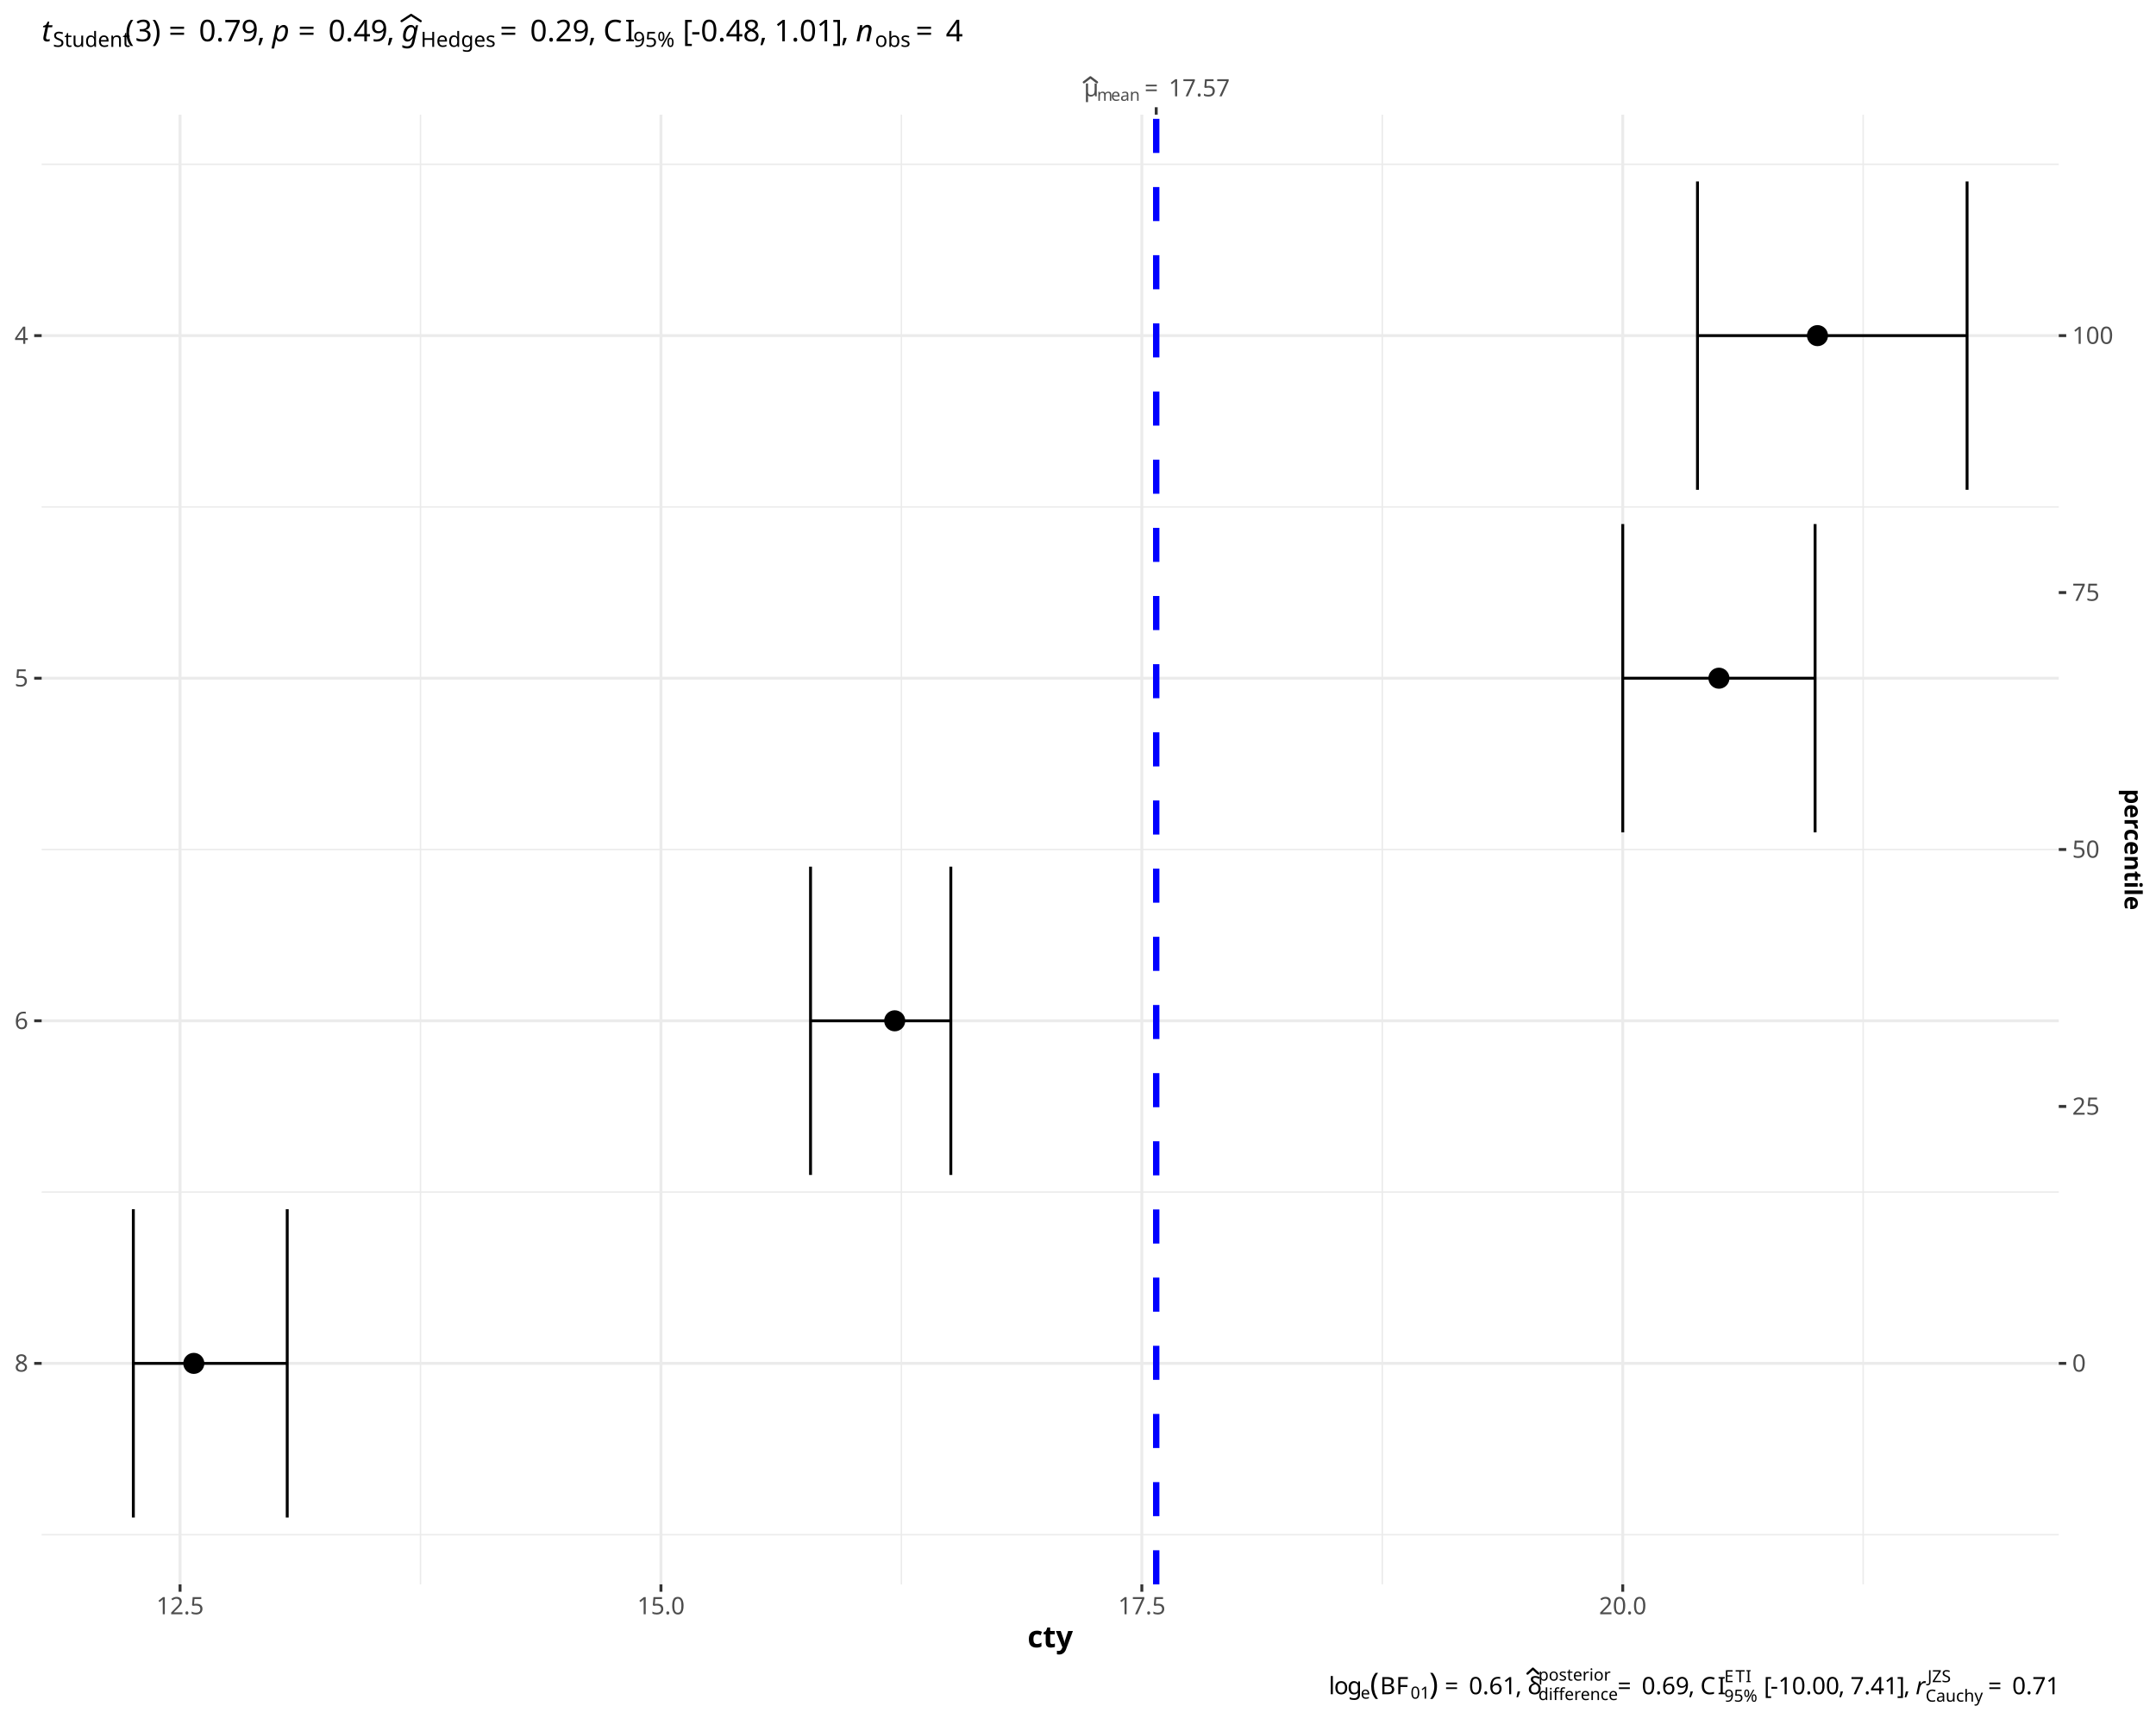
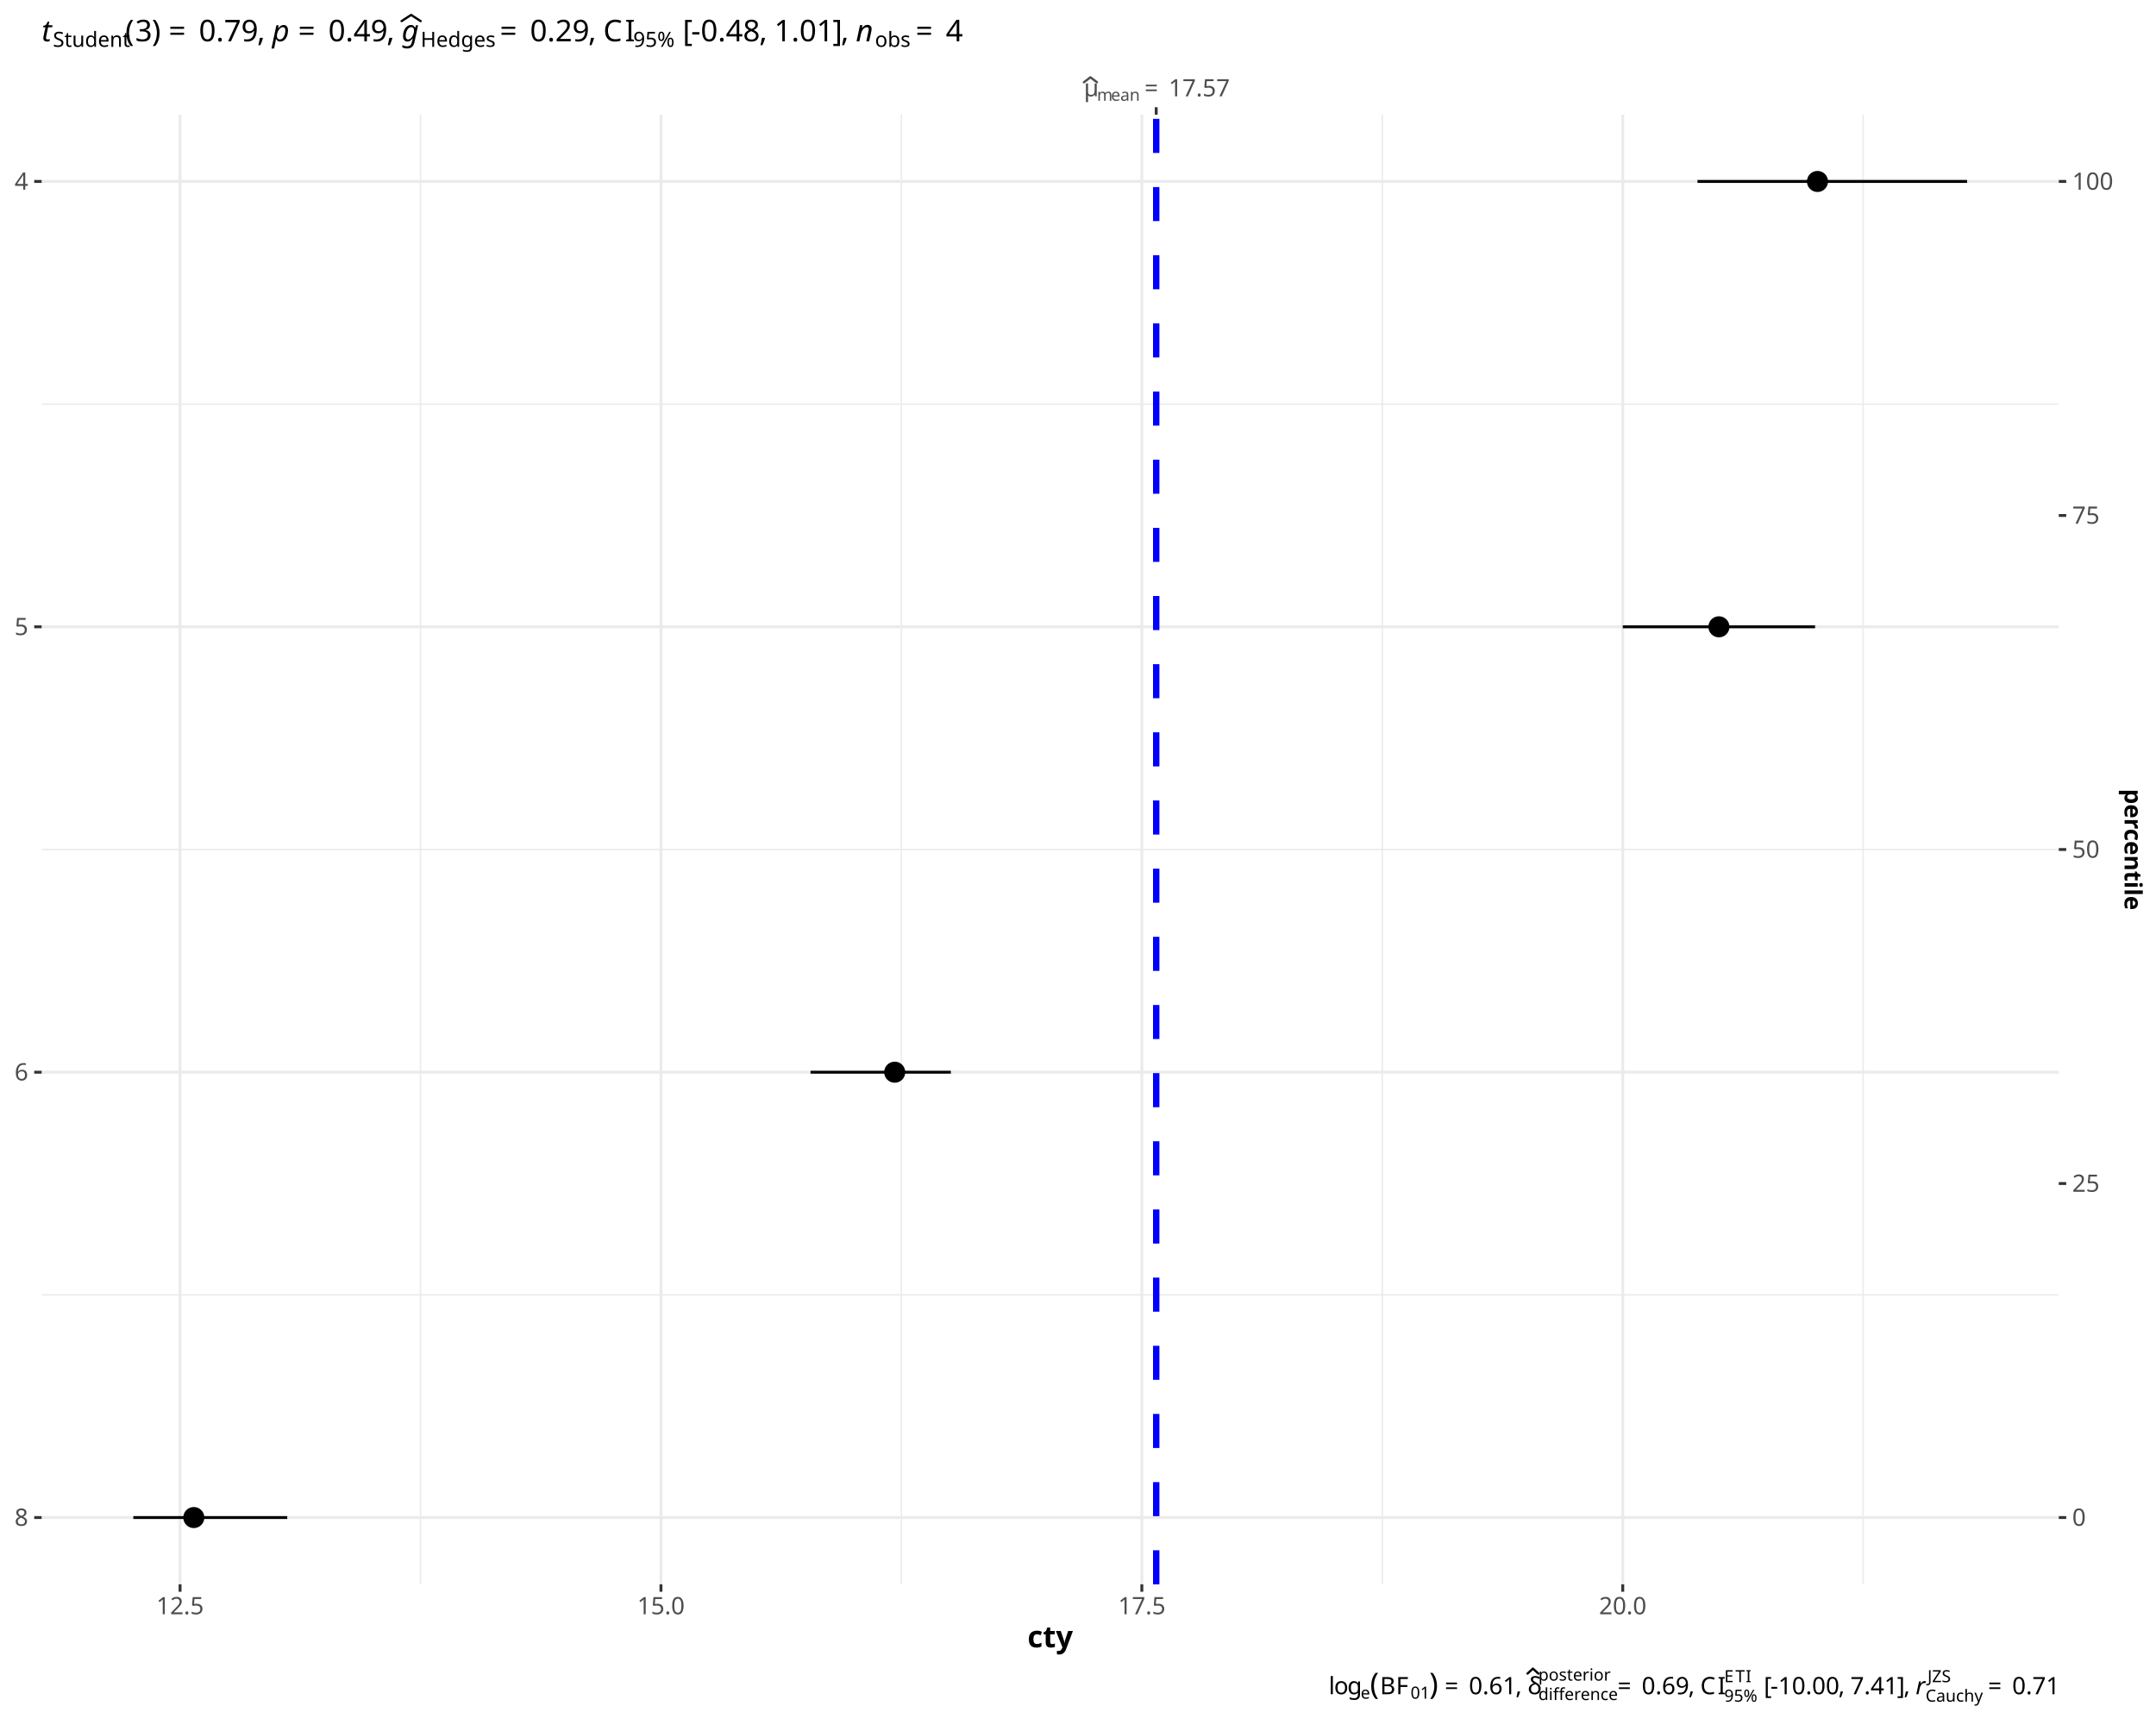
<svg xmlns="http://www.w3.org/2000/svg" class="svglite" data-engine-version="2.0" width="720.00pt" height="576.00pt" viewBox="0 0 720.00 576.00">
  <defs>
    <style type="text/css">
    .svglite line, .svglite polyline, .svglite polygon, .svglite path, .svglite rect, .svglite circle {
      fill: none;
      stroke: #000000;
      stroke-linecap: round;
      stroke-linejoin: round;
      stroke-miterlimit: 10.00;
    }
  </style>
  </defs>
  <rect width="100%" height="100%" style="stroke: none; fill: #FFFFFF;" />
  <defs>
    <clipPath id="cpMC4wMHw3MjAuMDB8MC4wMHw1NzYuMDA=">
      <rect x="0.00" y="0.00" width="720.00" height="576.00" />
    </clipPath>
  </defs>
  <g clip-path="url(#cpMC4wMHw3MjAuMDB8MC4wMHw1NzYuMDA=)">
    <rect x="0.00" y="0.00" width="720.00" height="576.00" style="stroke-width: 0.97; stroke: #FFFFFF; fill: #FFFFFF;" />
  </g>
  <defs>
    <clipPath id="cpMTMuOTF8Njg3LjUzfDM4LjI5fDUyOS4wMw==">
      <rect x="13.91" y="38.29" width="673.62" height="490.75" />
    </clipPath>
  </defs>
  <g clip-path="url(#cpMTMuOTF8Njg3LjUzfDM4LjI5fDUyOS4wMw==)">
    <rect x="13.91" y="38.29" width="673.62" height="490.75" style="stroke-width: 0.97; stroke: none; fill: #FFFFFF;" />
-     <polyline points="13.91,512.45 687.53,512.45 " style="stroke-width: 0.48; stroke: #EBEBEB; stroke-linecap: butt;" />
-     <polyline points="13.91,398.05 687.53,398.05 " style="stroke-width: 0.48; stroke: #EBEBEB; stroke-linecap: butt;" />
+     <polyline points="13.91,432.37 687.53,432.37 " style="stroke-width: 0.48; stroke: #EBEBEB; stroke-linecap: butt;" />
    <polyline points="13.91,283.66 687.53,283.66 " style="stroke-width: 0.48; stroke: #EBEBEB; stroke-linecap: butt;" />
-     <polyline points="13.91,169.27 687.53,169.27 " style="stroke-width: 0.48; stroke: #EBEBEB; stroke-linecap: butt;" />
-     <polyline points="13.91,54.87 687.53,54.87 " style="stroke-width: 0.48; stroke: #EBEBEB; stroke-linecap: butt;" />
+     <polyline points="13.91,134.95 687.53,134.95 " style="stroke-width: 0.48; stroke: #EBEBEB; stroke-linecap: butt;" />
    <polyline points="140.43,529.03 140.43,38.29 " style="stroke-width: 0.48; stroke: #EBEBEB; stroke-linecap: butt;" />
    <polyline points="301.03,529.03 301.03,38.29 " style="stroke-width: 0.48; stroke: #EBEBEB; stroke-linecap: butt;" />
    <polyline points="461.62,529.03 461.62,38.29 " style="stroke-width: 0.48; stroke: #EBEBEB; stroke-linecap: butt;" />
    <polyline points="622.21,529.03 622.21,38.29 " style="stroke-width: 0.48; stroke: #EBEBEB; stroke-linecap: butt;" />
-     <polyline points="13.91,455.25 687.53,455.25 " style="stroke-width: 0.97; stroke: #EBEBEB; stroke-linecap: butt;" />
-     <polyline points="13.91,340.86 687.53,340.86 " style="stroke-width: 0.97; stroke: #EBEBEB; stroke-linecap: butt;" />
-     <polyline points="13.91,226.46 687.53,226.46 " style="stroke-width: 0.97; stroke: #EBEBEB; stroke-linecap: butt;" />
-     <polyline points="13.91,112.07 687.53,112.07 " style="stroke-width: 0.97; stroke: #EBEBEB; stroke-linecap: butt;" />
+     <polyline points="13.91,506.73 687.53,506.73 " style="stroke-width: 0.97; stroke: #EBEBEB; stroke-linecap: butt;" />
+     <polyline points="13.91,358.02 687.53,358.02 " style="stroke-width: 0.97; stroke: #EBEBEB; stroke-linecap: butt;" />
+     <polyline points="13.91,209.30 687.53,209.30 " style="stroke-width: 0.97; stroke: #EBEBEB; stroke-linecap: butt;" />
+     <polyline points="13.91,60.59 687.53,60.59 " style="stroke-width: 0.97; stroke: #EBEBEB; stroke-linecap: butt;" />
    <polyline points="60.13,529.03 60.13,38.29 " style="stroke-width: 0.97; stroke: #EBEBEB; stroke-linecap: butt;" />
    <polyline points="220.73,529.03 220.73,38.29 " style="stroke-width: 0.97; stroke: #EBEBEB; stroke-linecap: butt;" />
    <polyline points="381.32,529.03 381.32,38.29 " style="stroke-width: 0.97; stroke: #EBEBEB; stroke-linecap: butt;" />
    <polyline points="541.92,529.03 541.92,38.29 " style="stroke-width: 0.97; stroke: #EBEBEB; stroke-linecap: butt;" />
-     <circle cx="64.72" cy="455.25" r="3.52" style="stroke-width: 0.64; stroke: none; fill: #000000;" />
-     <circle cx="298.79" cy="340.86" r="3.52" style="stroke-width: 0.64; stroke: none; fill: #000000;" />
-     <circle cx="574.04" cy="226.46" r="3.52" style="stroke-width: 0.64; stroke: none; fill: #000000;" />
-     <circle cx="606.95" cy="112.07" r="3.52" style="stroke-width: 0.64; stroke: none; fill: #000000;" />
-     <polyline points="95.92,506.73 95.92,403.77 " style="stroke-width: 0.97; stroke-linecap: butt;" />
-     <polyline points="95.92,455.25 44.53,455.25 " style="stroke-width: 0.97; stroke-linecap: butt;" />
-     <polyline points="44.53,506.73 44.53,403.77 " style="stroke-width: 0.97; stroke-linecap: butt;" />
-     <polyline points="317.53,392.33 317.53,289.38 " style="stroke-width: 0.97; stroke-linecap: butt;" />
-     <polyline points="317.53,340.86 270.68,340.86 " style="stroke-width: 0.97; stroke-linecap: butt;" />
-     <polyline points="270.68,392.33 270.68,289.38 " style="stroke-width: 0.97; stroke-linecap: butt;" />
-     <polyline points="606.15,277.94 606.15,174.99 " style="stroke-width: 0.97; stroke-linecap: butt;" />
-     <polyline points="606.15,226.46 541.92,226.46 " style="stroke-width: 0.97; stroke-linecap: butt;" />
-     <polyline points="541.92,277.94 541.92,174.99 " style="stroke-width: 0.97; stroke-linecap: butt;" />
-     <polyline points="656.91,163.55 656.91,60.59 " style="stroke-width: 0.97; stroke-linecap: butt;" />
-     <polyline points="656.91,112.07 566.88,112.07 " style="stroke-width: 0.97; stroke-linecap: butt;" />
-     <polyline points="566.88,163.55 566.88,60.59 " style="stroke-width: 0.97; stroke-linecap: butt;" />
+     <circle cx="64.72" cy="506.73" r="3.52" style="stroke-width: 0.64; stroke: none; fill: #000000;" />
+     <circle cx="298.79" cy="358.02" r="3.52" style="stroke-width: 0.64; stroke: none; fill: #000000;" />
+     <circle cx="574.04" cy="209.30" r="3.52" style="stroke-width: 0.64; stroke: none; fill: #000000;" />
+     <circle cx="606.95" cy="60.59" r="3.52" style="stroke-width: 0.64; stroke: none; fill: #000000;" />
+     <polyline points="95.92,506.73 95.92,506.73 " style="stroke-width: 0.97; stroke-linecap: butt;" />
+     <polyline points="95.92,506.73 44.53,506.73 " style="stroke-width: 0.97; stroke-linecap: butt;" />
+     <polyline points="44.53,506.73 44.53,506.73 " style="stroke-width: 0.97; stroke-linecap: butt;" />
+     <polyline points="317.53,358.02 317.53,358.02 " style="stroke-width: 0.97; stroke-linecap: butt;" />
+     <polyline points="317.53,358.02 270.68,358.02 " style="stroke-width: 0.97; stroke-linecap: butt;" />
+     <polyline points="270.68,358.02 270.68,358.02 " style="stroke-width: 0.97; stroke-linecap: butt;" />
+     <polyline points="606.15,209.30 606.15,209.30 " style="stroke-width: 0.97; stroke-linecap: butt;" />
+     <polyline points="606.15,209.30 541.92,209.30 " style="stroke-width: 0.97; stroke-linecap: butt;" />
+     <polyline points="541.92,209.30 541.92,209.30 " style="stroke-width: 0.97; stroke-linecap: butt;" />
+     <polyline points="656.91,60.59 656.91,60.59 " style="stroke-width: 0.97; stroke-linecap: butt;" />
+     <polyline points="656.91,60.59 566.88,60.59 " style="stroke-width: 0.97; stroke-linecap: butt;" />
+     <polyline points="566.88,60.59 566.88,60.59 " style="stroke-width: 0.97; stroke-linecap: butt;" />
    <line x1="386.12" y1="529.03" x2="386.12" y2="38.29" style="stroke-width: 2.13; stroke: #0000FF; stroke-dasharray: 11.38,11.38; stroke-linecap: butt;" />
  </g>
  <g clip-path="url(#cpMC4wMHw3MjAuMDB8MC4wMHw1NzYuMDA=)">
    <polyline points="386.12,35.80 386.12,38.29 " style="stroke-width: 0.97; stroke: #333333; stroke-linecap: butt;" />
    <text x="361.96" y="32.17" style="font-size: 8.00px; fill: #4D4D4D; font-family: sans;" textLength="4.37px" lengthAdjust="spacingAndGlyphs">μ</text>
    <polyline points="361.96,27.47 364.15,25.81 366.34,27.47 " style="stroke-width: 0.75; stroke: #4D4D4D;" />
    <text x="366.34" y="33.65" style="font-size: 5.60px; fill: #4D4D4D; font-family: sans;" textLength="4.67px" lengthAdjust="spacingAndGlyphs">m</text>
    <text x="371.00" y="33.65" style="font-size: 5.60px; fill: #4D4D4D; font-family: sans;" textLength="3.11px" lengthAdjust="spacingAndGlyphs">e</text>
    <text x="374.12" y="33.65" style="font-size: 5.60px; fill: #4D4D4D; font-family: sans;" textLength="3.11px" lengthAdjust="spacingAndGlyphs">a</text>
    <text x="377.23" y="33.65" style="font-size: 5.60px; fill: #4D4D4D; font-family: sans;" textLength="3.11px" lengthAdjust="spacingAndGlyphs">n</text>
    <text x="382.20" y="32.17" style="font-size: 8.00px; fill: #4D4D4D; font-family: sans;" textLength="6.21px" lengthAdjust="spacingAndGlyphs">=</text>
    <text x="390.26" y="32.17" style="font-size: 8.00px; fill: #4D4D4D; font-family: sans;" textLength="20.02px" lengthAdjust="spacingAndGlyphs">17.57</text>
-     <text x="9.43" y="458.00" text-anchor="end" style="font-size: 8.00px; fill: #4D4D4D; font-family: sans;" textLength="4.45px" lengthAdjust="spacingAndGlyphs">8</text>
-     <text x="9.43" y="343.61" text-anchor="end" style="font-size: 8.00px; fill: #4D4D4D; font-family: sans;" textLength="4.45px" lengthAdjust="spacingAndGlyphs">6</text>
-     <text x="9.43" y="229.22" text-anchor="end" style="font-size: 8.00px; fill: #4D4D4D; font-family: sans;" textLength="4.45px" lengthAdjust="spacingAndGlyphs">5</text>
-     <text x="9.43" y="114.82" text-anchor="end" style="font-size: 8.00px; fill: #4D4D4D; font-family: sans;" textLength="4.45px" lengthAdjust="spacingAndGlyphs">4</text>
-     <polyline points="11.42,455.25 13.91,455.25 " style="stroke-width: 0.97; stroke: #333333; stroke-linecap: butt;" />
-     <polyline points="11.42,340.86 13.91,340.86 " style="stroke-width: 0.97; stroke: #333333; stroke-linecap: butt;" />
-     <polyline points="11.42,226.46 13.91,226.46 " style="stroke-width: 0.97; stroke: #333333; stroke-linecap: butt;" />
-     <polyline points="11.42,112.07 13.91,112.07 " style="stroke-width: 0.97; stroke: #333333; stroke-linecap: butt;" />
-     <polyline points="690.02,455.25 687.53,455.25 " style="stroke-width: 0.97; stroke: #333333; stroke-linecap: butt;" />
-     <polyline points="690.02,369.46 687.53,369.46 " style="stroke-width: 0.97; stroke: #333333; stroke-linecap: butt;" />
+     <text x="9.43" y="509.48" text-anchor="end" style="font-size: 8.00px; fill: #4D4D4D; font-family: sans;" textLength="4.45px" lengthAdjust="spacingAndGlyphs">8</text>
+     <text x="9.43" y="360.77" text-anchor="end" style="font-size: 8.00px; fill: #4D4D4D; font-family: sans;" textLength="4.45px" lengthAdjust="spacingAndGlyphs">6</text>
+     <text x="9.43" y="212.06" text-anchor="end" style="font-size: 8.00px; fill: #4D4D4D; font-family: sans;" textLength="4.45px" lengthAdjust="spacingAndGlyphs">5</text>
+     <text x="9.43" y="63.35" text-anchor="end" style="font-size: 8.00px; fill: #4D4D4D; font-family: sans;" textLength="4.45px" lengthAdjust="spacingAndGlyphs">4</text>
+     <polyline points="11.42,506.73 13.91,506.73 " style="stroke-width: 0.97; stroke: #333333; stroke-linecap: butt;" />
+     <polyline points="11.42,358.02 13.91,358.02 " style="stroke-width: 0.97; stroke: #333333; stroke-linecap: butt;" />
+     <polyline points="11.42,209.30 13.91,209.30 " style="stroke-width: 0.97; stroke: #333333; stroke-linecap: butt;" />
+     <polyline points="11.42,60.59 13.91,60.59 " style="stroke-width: 0.97; stroke: #333333; stroke-linecap: butt;" />
+     <polyline points="690.02,506.73 687.53,506.73 " style="stroke-width: 0.97; stroke: #333333; stroke-linecap: butt;" />
+     <polyline points="690.02,395.19 687.53,395.19 " style="stroke-width: 0.97; stroke: #333333; stroke-linecap: butt;" />
    <polyline points="690.02,283.66 687.53,283.66 " style="stroke-width: 0.97; stroke: #333333; stroke-linecap: butt;" />
-     <polyline points="690.02,197.87 687.53,197.87 " style="stroke-width: 0.97; stroke: #333333; stroke-linecap: butt;" />
-     <polyline points="690.02,112.07 687.53,112.07 " style="stroke-width: 0.97; stroke: #333333; stroke-linecap: butt;" />
-     <text x="692.01" y="458.00" style="font-size: 8.00px; fill: #4D4D4D; font-family: sans;" textLength="4.45px" lengthAdjust="spacingAndGlyphs">0</text>
-     <text x="692.01" y="372.21" style="font-size: 8.00px; fill: #4D4D4D; font-family: sans;" textLength="8.90px" lengthAdjust="spacingAndGlyphs">25</text>
+     <polyline points="690.02,172.13 687.53,172.13 " style="stroke-width: 0.97; stroke: #333333; stroke-linecap: butt;" />
+     <polyline points="690.02,60.59 687.53,60.59 " style="stroke-width: 0.97; stroke: #333333; stroke-linecap: butt;" />
+     <text x="692.01" y="509.48" style="font-size: 8.00px; fill: #4D4D4D; font-family: sans;" textLength="4.45px" lengthAdjust="spacingAndGlyphs">0</text>
+     <text x="692.01" y="397.95" style="font-size: 8.00px; fill: #4D4D4D; font-family: sans;" textLength="8.90px" lengthAdjust="spacingAndGlyphs">25</text>
    <text x="692.01" y="286.41" style="font-size: 8.00px; fill: #4D4D4D; font-family: sans;" textLength="8.90px" lengthAdjust="spacingAndGlyphs">50</text>
-     <text x="692.01" y="200.62" style="font-size: 8.00px; fill: #4D4D4D; font-family: sans;" textLength="8.90px" lengthAdjust="spacingAndGlyphs">75</text>
-     <text x="692.01" y="114.82" style="font-size: 8.00px; fill: #4D4D4D; font-family: sans;" textLength="13.35px" lengthAdjust="spacingAndGlyphs">100</text>
+     <text x="692.01" y="174.88" style="font-size: 8.00px; fill: #4D4D4D; font-family: sans;" textLength="8.90px" lengthAdjust="spacingAndGlyphs">75</text>
+     <text x="692.01" y="63.35" style="font-size: 8.00px; fill: #4D4D4D; font-family: sans;" textLength="13.35px" lengthAdjust="spacingAndGlyphs">100</text>
    <polyline points="60.13,531.52 60.13,529.03 " style="stroke-width: 0.97; stroke: #333333; stroke-linecap: butt;" />
    <polyline points="220.73,531.52 220.73,529.03 " style="stroke-width: 0.97; stroke: #333333; stroke-linecap: butt;" />
    <polyline points="381.32,531.52 381.32,529.03 " style="stroke-width: 0.97; stroke: #333333; stroke-linecap: butt;" />
    <polyline points="541.92,531.52 541.92,529.03 " style="stroke-width: 0.97; stroke: #333333; stroke-linecap: butt;" />
    <text x="60.13" y="539.02" text-anchor="middle" style="font-size: 8.00px; fill: #4D4D4D; font-family: sans;" textLength="15.57px" lengthAdjust="spacingAndGlyphs">12.5</text>
    <text x="220.73" y="539.02" text-anchor="middle" style="font-size: 8.00px; fill: #4D4D4D; font-family: sans;" textLength="15.57px" lengthAdjust="spacingAndGlyphs">15.0</text>
    <text x="381.32" y="539.02" text-anchor="middle" style="font-size: 8.00px; fill: #4D4D4D; font-family: sans;" textLength="15.57px" lengthAdjust="spacingAndGlyphs">17.5</text>
    <text x="541.92" y="539.02" text-anchor="middle" style="font-size: 8.00px; fill: #4D4D4D; font-family: sans;" textLength="15.57px" lengthAdjust="spacingAndGlyphs">20.0</text>
    <text x="350.72" y="550.06" text-anchor="middle" style="font-size: 10.00px; font-weight: bold; font-family: sans;" textLength="12.79px" lengthAdjust="spacingAndGlyphs">cty</text>
    <text transform="translate(709.51,283.66) rotate(90)" text-anchor="middle" style="font-size: 8.00px; font-weight: bold; font-family: sans;" textLength="34.69px" lengthAdjust="spacingAndGlyphs">percentile</text>
    <text x="13.91" y="13.79" style="font-size: 10.00px; font-style: italic; font-family: sans;" textLength="2.78px" lengthAdjust="spacingAndGlyphs">t</text>
    <text x="17.66" y="15.64" style="font-size: 7.00px; font-family: sans;" textLength="24.13px" lengthAdjust="spacingAndGlyphs">Student</text>
    <text x="41.80" y="13.79" style="font-size: 10.00px; font-family: sans;" textLength="3.33px" lengthAdjust="spacingAndGlyphs">(</text>
    <text x="45.13" y="13.79" style="font-size: 10.00px; font-family: sans;" textLength="5.56px" lengthAdjust="spacingAndGlyphs">3</text>
    <text x="50.69" y="13.79" style="font-size: 10.00px; font-family: sans;" textLength="3.33px" lengthAdjust="spacingAndGlyphs">)</text>
    <text x="56.33" y="13.79" style="font-size: 10.00px; font-family: sans;" textLength="7.76px" lengthAdjust="spacingAndGlyphs">=</text>
    <text x="66.41" y="13.79" style="font-size: 10.00px; font-family: sans;" textLength="19.46px" lengthAdjust="spacingAndGlyphs">0.79</text>
    <text x="85.88" y="13.79" style="font-size: 10.00px; font-family: sans;" textLength="2.50px" lengthAdjust="spacingAndGlyphs">,</text>
    <text x="88.38" y="13.79" style="font-size: 10.00px; font-family: sans;" textLength="2.50px" lengthAdjust="spacingAndGlyphs"> </text>
    <text x="90.88" y="13.79" style="font-size: 10.00px; font-style: italic; font-family: sans;" textLength="5.56px" lengthAdjust="spacingAndGlyphs">p</text>
    <text x="99.56" y="13.79" style="font-size: 10.00px; font-family: sans;" textLength="7.76px" lengthAdjust="spacingAndGlyphs">=</text>
    <text x="109.64" y="13.79" style="font-size: 10.00px; font-family: sans;" textLength="19.46px" lengthAdjust="spacingAndGlyphs">0.49</text>
    <text x="129.11" y="13.79" style="font-size: 10.00px; font-family: sans;" textLength="2.50px" lengthAdjust="spacingAndGlyphs">,</text>
    <text x="131.61" y="13.79" style="font-size: 10.00px; font-family: sans;" textLength="2.50px" lengthAdjust="spacingAndGlyphs"> </text>
    <text x="134.11" y="13.79" style="font-size: 10.00px; font-style: italic; font-family: sans;" textLength="5.56px" lengthAdjust="spacingAndGlyphs">g</text>
    <polyline points="134.11,7.05 137.29,4.98 140.48,7.05 " style="stroke-width: 0.75;" />
    <text x="140.48" y="15.64" style="font-size: 7.00px; font-family: sans;" textLength="24.13px" lengthAdjust="spacingAndGlyphs">Hedges</text>
    <text x="166.93" y="13.79" style="font-size: 10.00px; font-family: sans;" textLength="7.76px" lengthAdjust="spacingAndGlyphs">=</text>
    <text x="177.00" y="13.79" style="font-size: 10.00px; font-family: sans;" textLength="19.46px" lengthAdjust="spacingAndGlyphs">0.29</text>
    <text x="196.47" y="13.79" style="font-size: 10.00px; font-family: sans;" textLength="2.50px" lengthAdjust="spacingAndGlyphs">,</text>
    <text x="198.97" y="13.79" style="font-size: 10.00px; font-family: sans;" textLength="2.50px" lengthAdjust="spacingAndGlyphs"> </text>
    <text x="201.47" y="13.79" style="font-size: 10.00px; font-family: sans;" textLength="7.22px" lengthAdjust="spacingAndGlyphs">C</text>
    <text x="208.70" y="13.79" style="font-size: 10.00px; font-family: sans;" textLength="2.78px" lengthAdjust="spacingAndGlyphs">I</text>
    <text x="211.47" y="15.64" style="font-size: 7.00px; font-family: sans;" textLength="14.01px" lengthAdjust="spacingAndGlyphs">95%</text>
    <text x="225.49" y="13.79" style="font-size: 10.00px; font-family: sans;" textLength="2.50px" lengthAdjust="spacingAndGlyphs"> </text>
    <text x="227.99" y="13.79" style="font-size: 10.00px; font-family: sans;" textLength="2.78px" lengthAdjust="spacingAndGlyphs">[</text>
    <text x="230.77" y="13.79" style="font-size: 10.00px; font-family: sans;" textLength="22.79px" lengthAdjust="spacingAndGlyphs">-0.48</text>
    <text x="253.56" y="13.79" style="font-size: 10.00px; font-family: sans;" textLength="2.50px" lengthAdjust="spacingAndGlyphs">,</text>
    <text x="256.06" y="13.79" style="font-size: 10.00px; font-family: sans;" textLength="2.50px" lengthAdjust="spacingAndGlyphs"> </text>
    <text x="258.56" y="13.79" style="font-size: 10.00px; font-family: sans;" textLength="19.46px" lengthAdjust="spacingAndGlyphs">1.01</text>
    <text x="278.03" y="13.79" style="font-size: 10.00px; font-family: sans;" textLength="2.78px" lengthAdjust="spacingAndGlyphs">]</text>
    <text x="280.81" y="13.79" style="font-size: 10.00px; font-family: sans;" textLength="2.50px" lengthAdjust="spacingAndGlyphs">,</text>
    <text x="283.31" y="13.79" style="font-size: 10.00px; font-family: sans;" textLength="2.50px" lengthAdjust="spacingAndGlyphs"> </text>
    <text x="285.81" y="13.79" style="font-size: 10.00px; font-style: italic; font-family: sans;" textLength="5.56px" lengthAdjust="spacingAndGlyphs">n</text>
    <text x="292.18" y="15.64" style="font-size: 7.00px; font-family: sans;" textLength="11.29px" lengthAdjust="spacingAndGlyphs">obs</text>
    <text x="305.78" y="13.79" style="font-size: 10.00px; font-family: sans;" textLength="7.76px" lengthAdjust="spacingAndGlyphs">=</text>
    <text x="315.86" y="13.79" style="font-size: 10.00px; font-family: sans;" textLength="5.56px" lengthAdjust="spacingAndGlyphs">4</text>
    <text x="443.72" y="565.72" style="font-size: 8.00px; font-family: sans;" textLength="1.78px" lengthAdjust="spacingAndGlyphs">l</text>
    <text x="445.50" y="565.72" style="font-size: 8.00px; font-family: sans;" textLength="4.45px" lengthAdjust="spacingAndGlyphs">o</text>
    <text x="449.94" y="565.72" style="font-size: 8.00px; font-family: sans;" textLength="4.45px" lengthAdjust="spacingAndGlyphs">g</text>
    <text x="454.39" y="567.20" style="font-size: 5.60px; font-family: sans;" textLength="3.11px" lengthAdjust="spacingAndGlyphs">e</text>
    <text x="457.51" y="565.72" style="font-size: 10.00px; font-family: sans;" textLength="3.33px" lengthAdjust="spacingAndGlyphs">(</text>
    <text x="460.84" y="565.72" style="font-size: 8.00px; font-family: sans;" textLength="5.34px" lengthAdjust="spacingAndGlyphs">B</text>
    <text x="466.18" y="565.72" style="font-size: 8.00px; font-family: sans;" textLength="4.89px" lengthAdjust="spacingAndGlyphs">F</text>
    <text x="471.06" y="567.20" style="font-size: 5.60px; font-family: sans;" textLength="6.23px" lengthAdjust="spacingAndGlyphs">01</text>
    <text x="477.29" y="565.72" style="font-size: 10.00px; font-family: sans;" textLength="3.32px" lengthAdjust="spacingAndGlyphs">)</text>
    <text x="482.47" y="565.72" style="font-size: 8.00px; font-family: sans;" textLength="6.21px" lengthAdjust="spacingAndGlyphs">=</text>
    <text x="490.53" y="565.72" style="font-size: 8.00px; font-family: sans;" textLength="15.57px" lengthAdjust="spacingAndGlyphs">0.61</text>
    <text x="506.10" y="565.72" style="font-size: 8.00px; font-family: sans;" textLength="2.00px" lengthAdjust="spacingAndGlyphs">,</text>
    <text x="508.10" y="565.72" style="font-size: 8.00px; font-family: sans;" textLength="2.00px" lengthAdjust="spacingAndGlyphs"> </text>
    <text x="510.11" y="565.72" style="font-size: 8.00px; font-family: sans;" textLength="3.63px" lengthAdjust="spacingAndGlyphs">δ</text>
    <polyline points="510.11,558.83 511.92,557.18 513.74,558.83 " style="stroke-width: 0.75;" />
    <text x="513.74" y="567.67" style="font-size: 5.60px; font-family: sans;" textLength="24.60px" lengthAdjust="spacingAndGlyphs">difference</text>
    <text x="513.74" y="561.17" style="font-size: 5.60px; font-family: sans;" textLength="21.79px" lengthAdjust="spacingAndGlyphs">posterior</text>
    <text x="540.18" y="565.72" style="font-size: 8.00px; font-family: sans;" textLength="6.21px" lengthAdjust="spacingAndGlyphs">=</text>
    <text x="548.25" y="565.72" style="font-size: 8.00px; font-family: sans;" textLength="15.57px" lengthAdjust="spacingAndGlyphs">0.69</text>
    <text x="563.82" y="565.72" style="font-size: 8.00px; font-family: sans;" textLength="2.00px" lengthAdjust="spacingAndGlyphs">,</text>
    <text x="565.82" y="565.72" style="font-size: 8.00px; font-family: sans;" textLength="2.00px" lengthAdjust="spacingAndGlyphs"> </text>
    <text x="567.82" y="565.72" style="font-size: 8.00px; font-family: sans;" textLength="5.78px" lengthAdjust="spacingAndGlyphs">C</text>
    <text x="573.60" y="565.72" style="font-size: 8.00px; font-family: sans;" textLength="2.22px" lengthAdjust="spacingAndGlyphs">I</text>
    <text x="575.82" y="568.20" style="font-size: 5.60px; font-family: sans;" textLength="11.21px" lengthAdjust="spacingAndGlyphs">95%</text>
    <text x="575.82" y="561.70" style="font-size: 5.60px; font-family: sans;" textLength="3.74px" lengthAdjust="spacingAndGlyphs">E</text>
    <text x="579.56" y="561.70" style="font-size: 5.60px; font-family: sans;" textLength="3.42px" lengthAdjust="spacingAndGlyphs">T</text>
    <text x="582.98" y="561.70" style="font-size: 5.60px; font-family: sans;" textLength="1.56px" lengthAdjust="spacingAndGlyphs">I</text>
    <text x="587.03" y="565.72" style="font-size: 8.00px; font-family: sans;" textLength="2.00px" lengthAdjust="spacingAndGlyphs"> </text>
    <text x="589.03" y="565.72" style="font-size: 8.00px; font-family: sans;" textLength="2.22px" lengthAdjust="spacingAndGlyphs">[</text>
    <text x="591.25" y="565.72" style="font-size: 8.00px; font-family: sans;" textLength="22.68px" lengthAdjust="spacingAndGlyphs">-10.00</text>
    <text x="613.94" y="565.72" style="font-size: 8.00px; font-family: sans;" textLength="2.00px" lengthAdjust="spacingAndGlyphs">,</text>
    <text x="615.94" y="565.72" style="font-size: 8.00px; font-family: sans;" textLength="2.00px" lengthAdjust="spacingAndGlyphs"> </text>
    <text x="617.94" y="565.72" style="font-size: 8.00px; font-family: sans;" textLength="15.57px" lengthAdjust="spacingAndGlyphs">7.41</text>
    <text x="633.51" y="565.72" style="font-size: 8.00px; font-family: sans;" textLength="2.22px" lengthAdjust="spacingAndGlyphs">]</text>
    <text x="635.74" y="565.72" style="font-size: 8.00px; font-family: sans;" textLength="2.00px" lengthAdjust="spacingAndGlyphs">,</text>
    <text x="637.74" y="565.72" style="font-size: 8.00px; font-family: sans;" textLength="2.00px" lengthAdjust="spacingAndGlyphs"> </text>
    <text x="639.74" y="565.72" style="font-size: 8.00px; font-style: italic; font-family: sans;" textLength="2.66px" lengthAdjust="spacingAndGlyphs">r</text>
    <text x="643.05" y="568.20" style="font-size: 5.60px; font-family: sans;" textLength="18.99px" lengthAdjust="spacingAndGlyphs">Cauchy</text>
    <text x="643.69" y="561.70" style="font-size: 5.60px; font-family: sans;" textLength="9.96px" lengthAdjust="spacingAndGlyphs">JZS</text>
    <text x="663.90" y="565.72" style="font-size: 8.00px; font-family: sans;" textLength="6.21px" lengthAdjust="spacingAndGlyphs">=</text>
    <text x="671.96" y="565.72" style="font-size: 8.00px; font-family: sans;" textLength="15.57px" lengthAdjust="spacingAndGlyphs">0.71</text>
  </g>
</svg>
